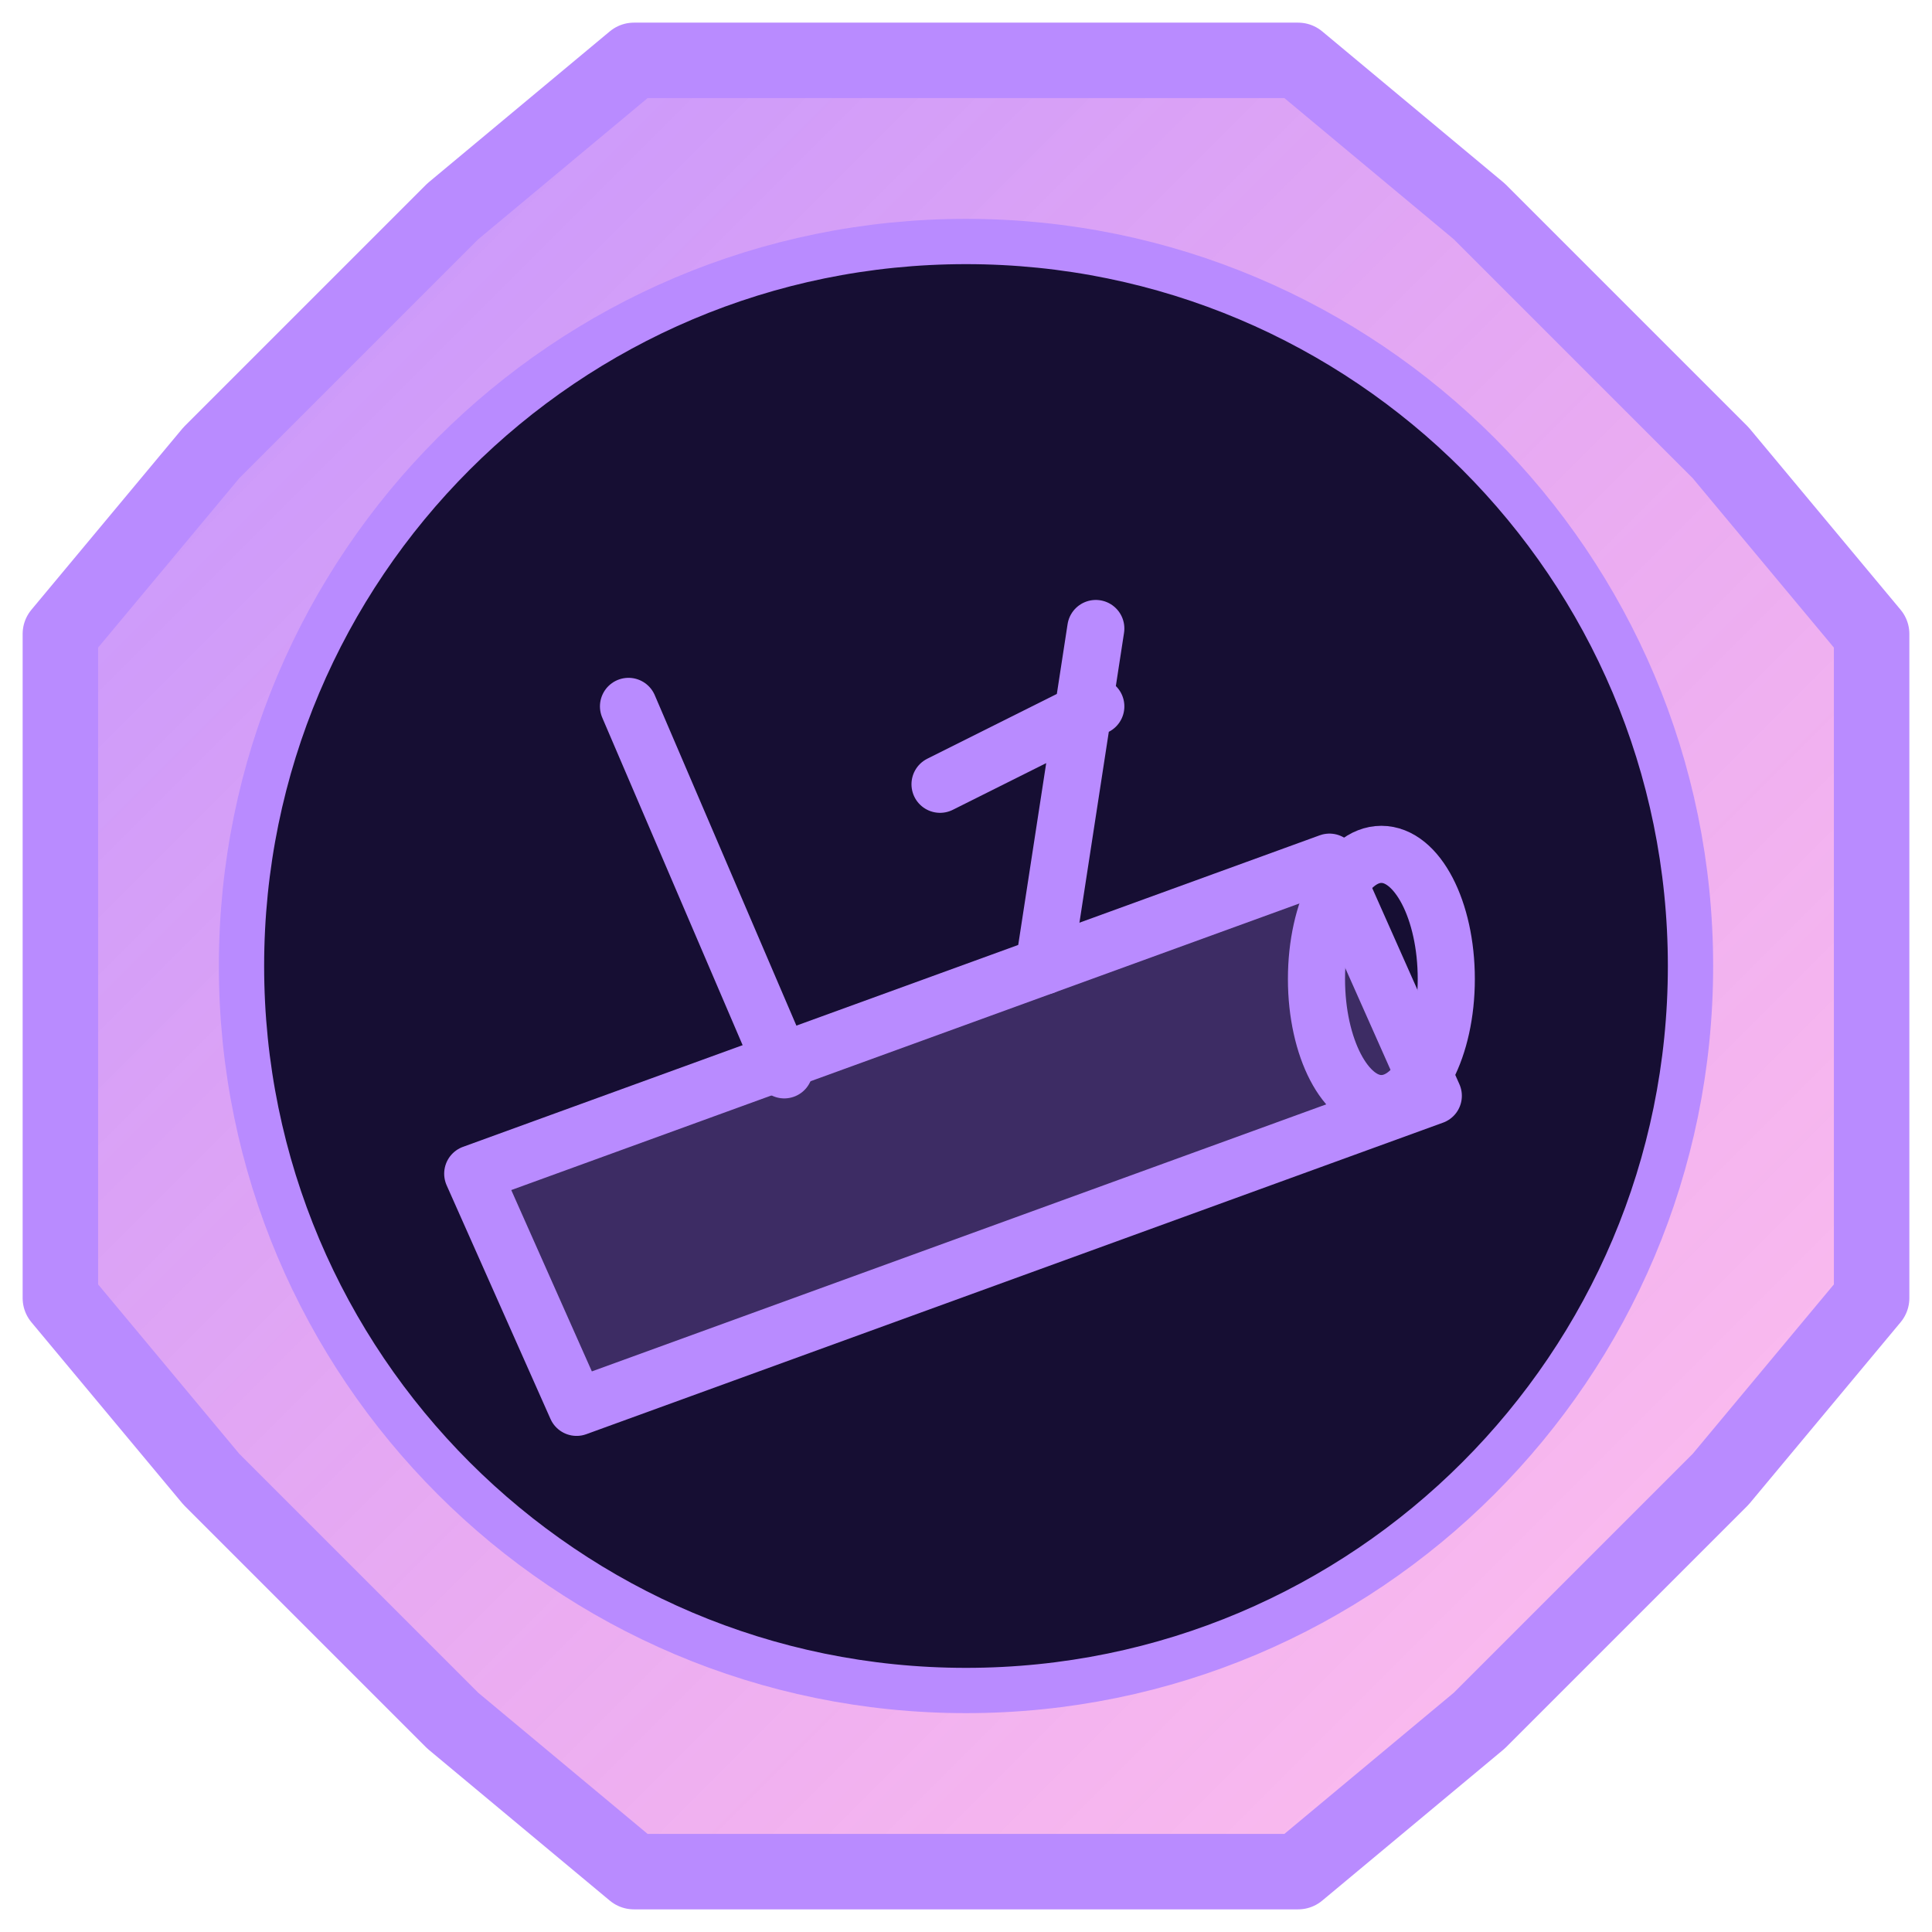
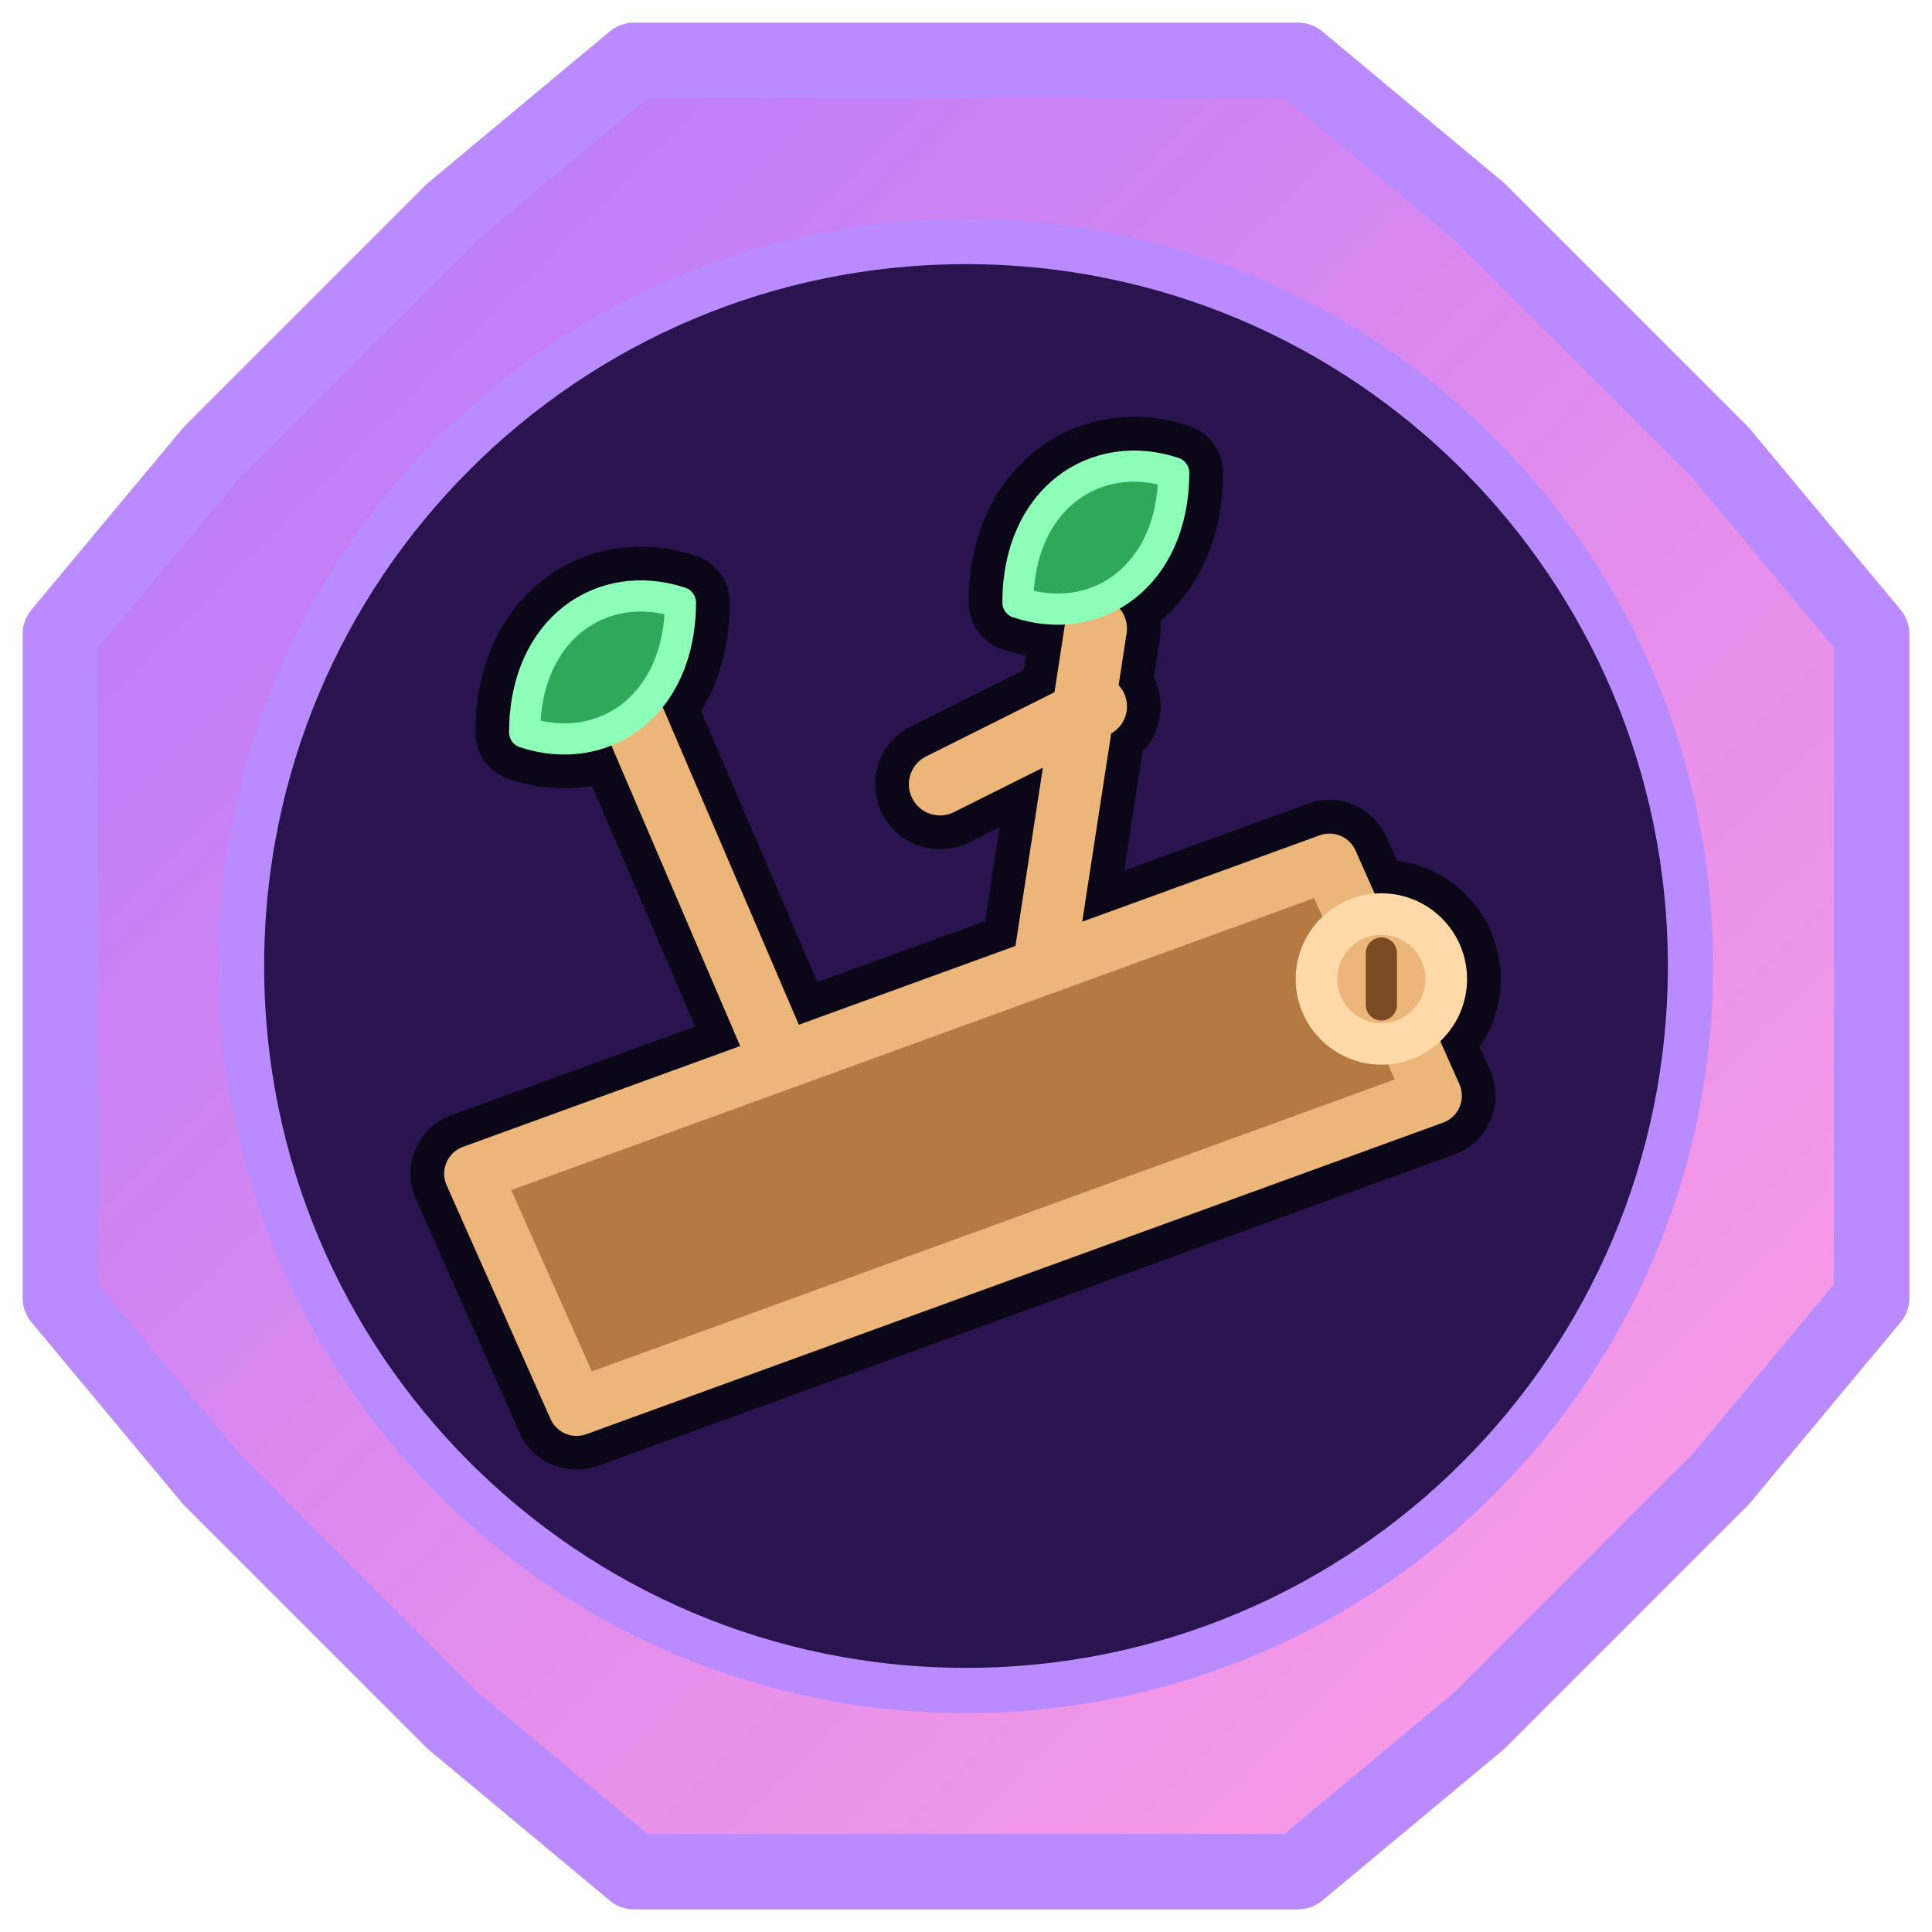
<svg xmlns="http://www.w3.org/2000/svg" viewBox="0 0 64 64" role="img" aria-label="Felled Tree Line">
  <defs>
    <linearGradient id="p72" x1="0" y1="0" x2="1" y2="1">
-       <stop offset="0" stop-color="#8b3dff" stop-opacity=".55" />
-       <stop offset="1" stop-color="#ff2ec4" stop-opacity=".3" />
-     </linearGradient>
-     <linearGradient id="g72" x1="0" y1="0" x2="0" y2="1">
-       <stop offset="0" stop-color="#ffe97a" />
-       <stop offset="1" stop-color="#ff9f5a" />
+       <stop offset="0" stop-color="#8b3dff" stop-opacity=".7" />
+       <stop offset="1" stop-color="#ff2ec4" stop-opacity=".45" />
    </linearGradient>
  </defs>
-   <path d="M21 2h22l6 5 8 8 5 6v22l-5 6-8 8-6 5H21l-6-5-8-8-5-6V21l5-6 8-8z" fill="url(#p72)" stroke="#b98bff" stroke-width="2.500" stroke-linejoin="round" />
-   <circle cx="32" cy="32" r="24" fill="#160e33" stroke="#b98bff" stroke-width="1.500" />
+   <path d="M21 2h22l6 5 8 8 5 6v22l-5 6-8 8-6 5H21l-6-5-8-8-5-6V21l5-6 8-8z" fill="url(#p72)" fill-opacity="1" stroke="#b98bff" stroke-width="2.5" stroke-linecap="round" stroke-linejoin="round" />
+   <circle cx="32" cy="32" r="24" fill="#2a1450" fill-opacity="1" stroke="#b98bff" stroke-width="1.5" />
  <g transform="translate(32 32) scale(0.86) translate(-32 -32)">
-     <path d="M13 40l33-12 4 9-33 12z" stroke-linecap="round" stroke-linejoin="round" fill="#b98bff" fill-opacity=".24" stroke="#b98bff" stroke-width="2.200" />
-     <path d="M45.5 32.5a2.5 4.8 0 1 0 5 0a2.5 4.8 0 1 0 -5 0zM25 36l-6-14M35 32l2-13M31 25l6-3" stroke-linecap="round" stroke-linejoin="round" fill="none" stroke="#b98bff" stroke-width="2.200" />
+     <path d="M25 36l-6-14M35 32l2-13M31 25l6-3" fill="none" fill-opacity="1" stroke="#0b0718" stroke-width="5" stroke-linecap="round" stroke-linejoin="round" />
+     <path d="M15 23c0-4 3-6 6-5 0 4-3 6-6 5z" fill="#0b0718" fill-opacity="1" stroke="#0b0718" stroke-width="3.8" stroke-linecap="round" stroke-linejoin="round" />
+     <path d="M34 18c0-4 3-6 6-5 0 4-3 6-6 5z" fill="#0b0718" fill-opacity="1" stroke="#0b0718" stroke-width="3.8" stroke-linecap="round" stroke-linejoin="round" />
+     <path d="M13 40l33-12 4 9-33 12z" fill="#0b0718" fill-opacity="1" stroke="#0b0718" stroke-width="4.8" stroke-linecap="round" stroke-linejoin="round" />
+     <circle cx="48" cy="32.5" r="2.5" fill="#0b0718" fill-opacity="1" stroke="#0b0718" stroke-width="4.2" />
+     <path d="M48 31.5v2" fill="none" fill-opacity="1" stroke="#0b0718" stroke-width="3.8" stroke-linecap="round" stroke-linejoin="round" />
+     <path d="M25 36l-6-14M35 32l2-13M31 25l6-3" fill="none" fill-opacity="1" stroke="#ecb57a" stroke-width="2.4" stroke-linecap="round" stroke-linejoin="round" />
+     <path d="M15 23c0-4 3-6 6-5 0 4-3 6-6 5z" fill="#2fa85a" fill-opacity="1" stroke="#8dffb8" stroke-width="1.2" stroke-linecap="round" stroke-linejoin="round" />
+     <path d="M34 18c0-4 3-6 6-5 0 4-3 6-6 5z" fill="#2fa85a" fill-opacity="1" stroke="#8dffb8" stroke-width="1.2" stroke-linecap="round" stroke-linejoin="round" />
+     <path d="M13 40l33-12 4 9-33 12z" fill="#b47a42" fill-opacity="1" stroke="#ecb57a" stroke-width="2.2" stroke-linecap="round" stroke-linejoin="round" />
+     <circle cx="48" cy="32.5" r="2.5" fill="#ecb57a" fill-opacity="1" stroke="#ffd9a8" stroke-width="1.6" />
+     <path d="M48 31.5v2" fill="none" fill-opacity="1" stroke="#7a4a22" stroke-width="1.2" stroke-linecap="round" stroke-linejoin="round" />
  </g>
</svg>
